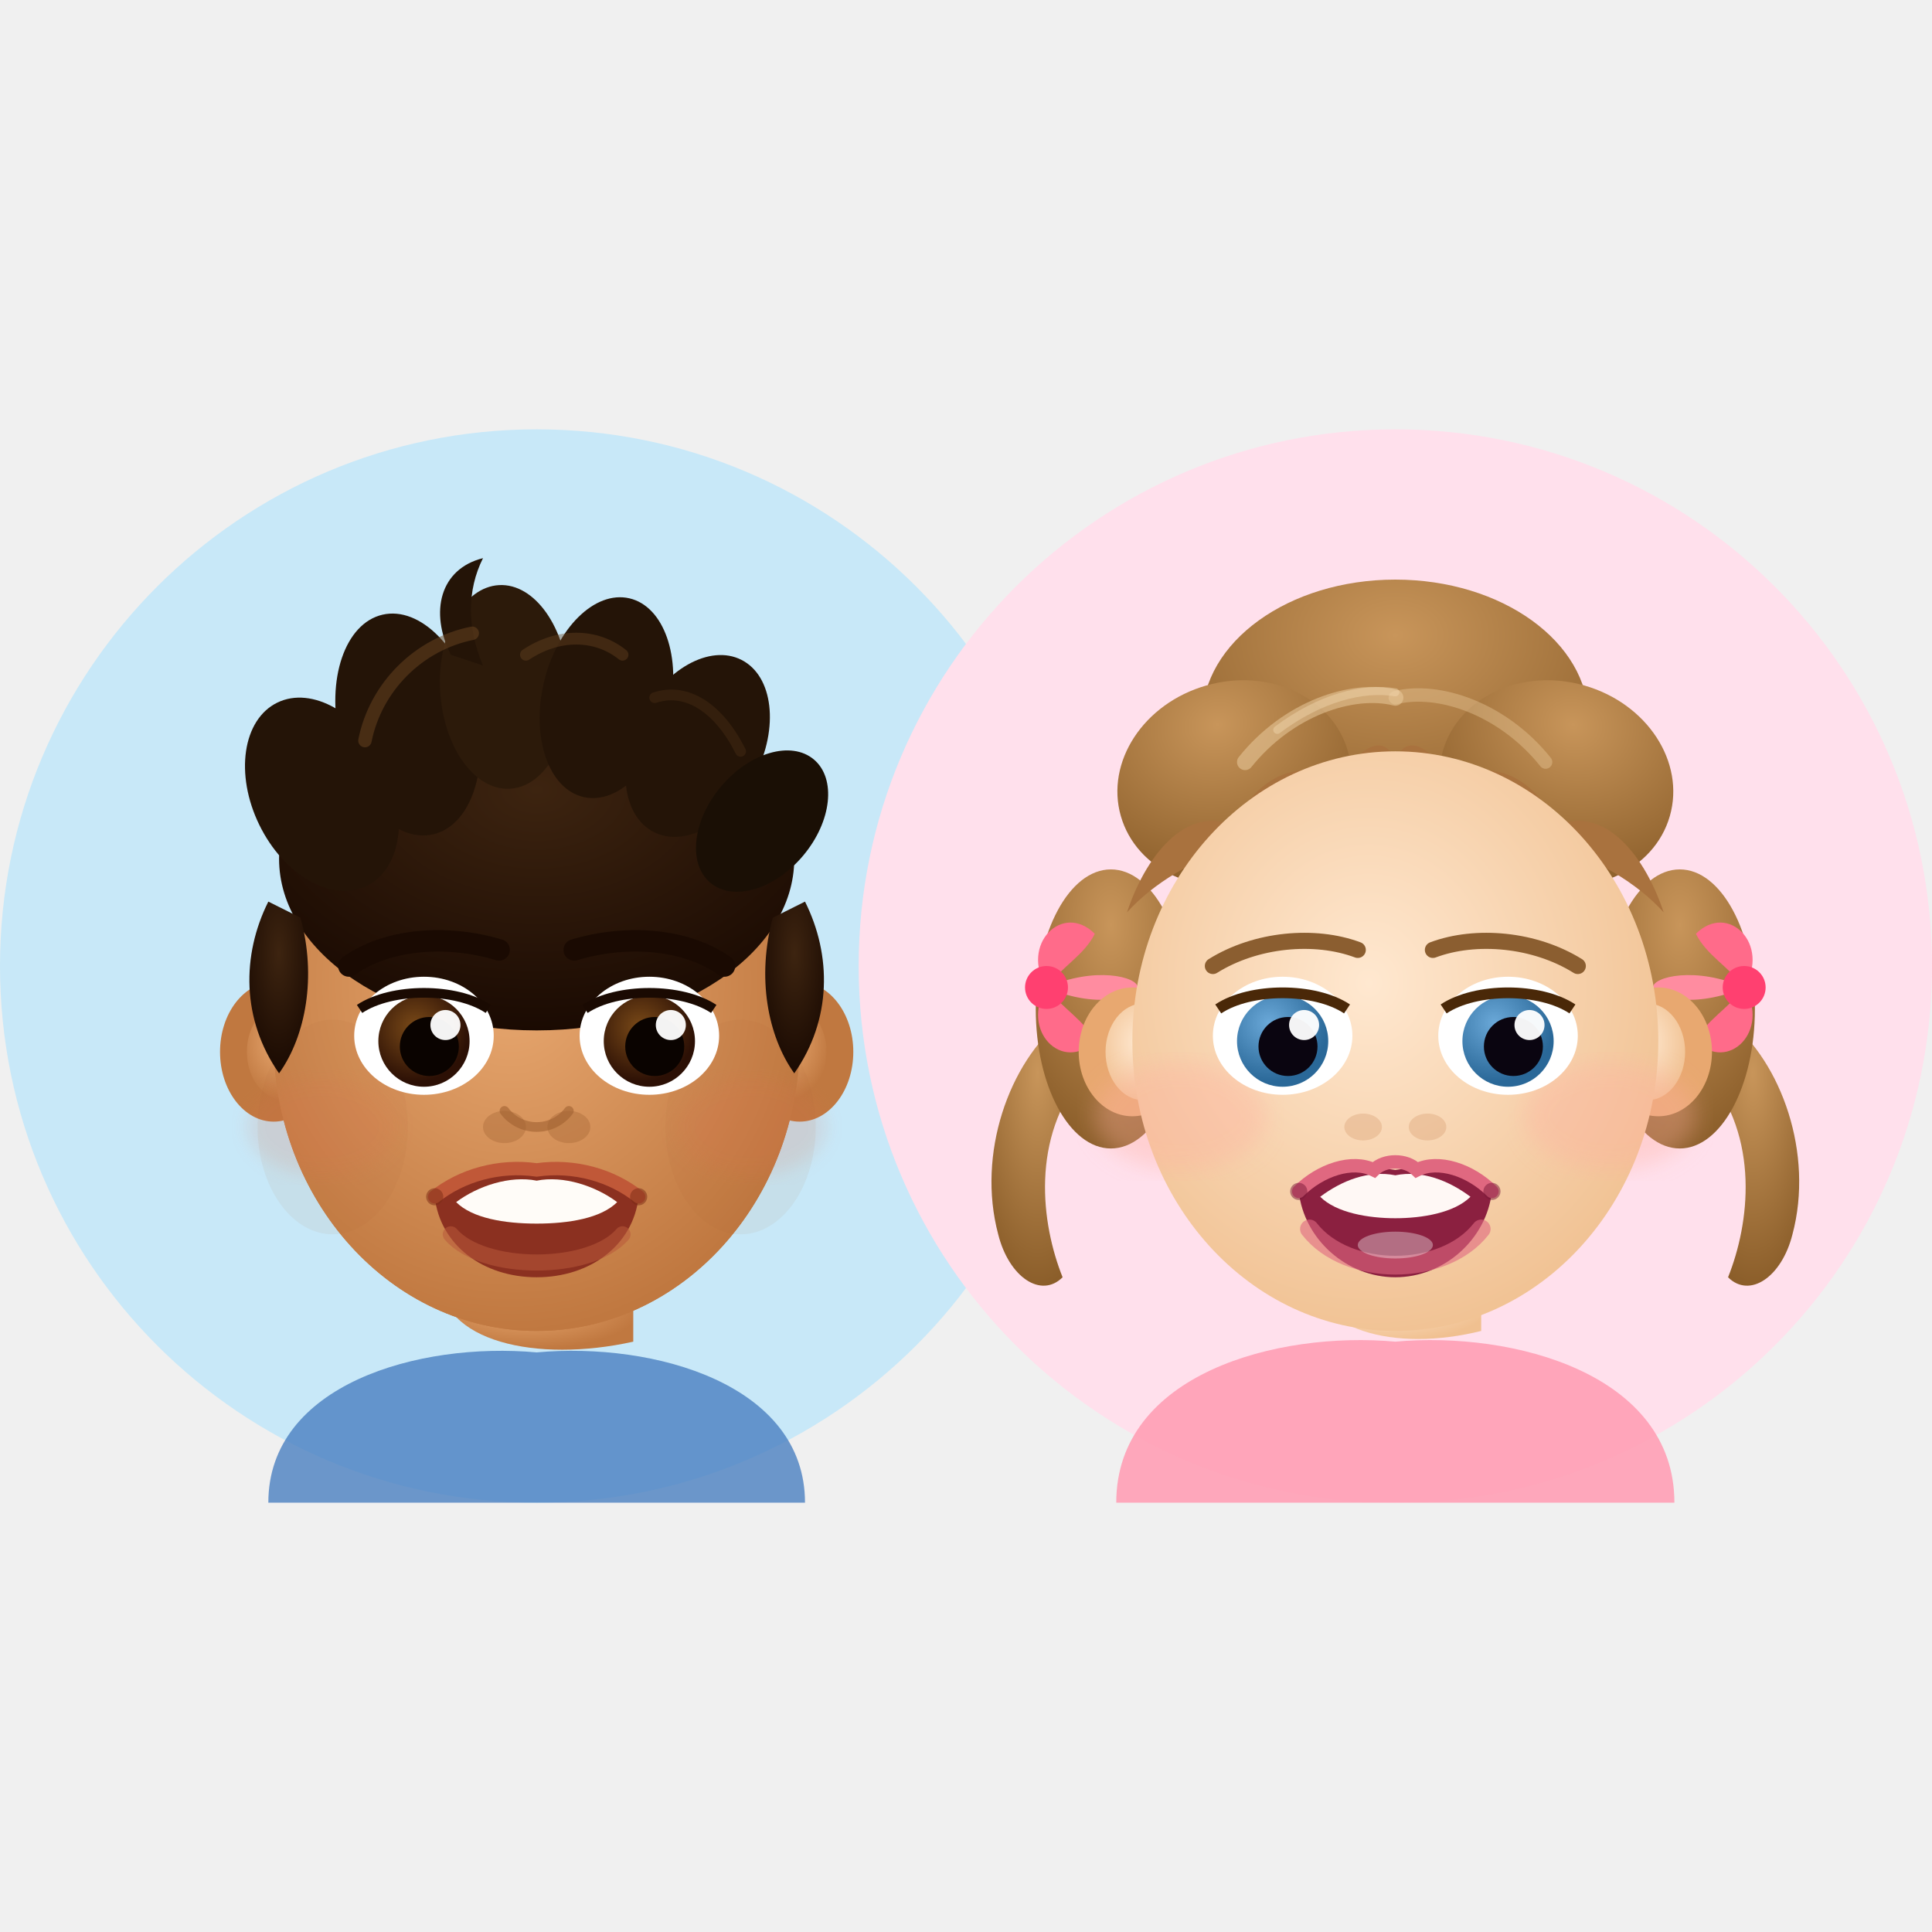
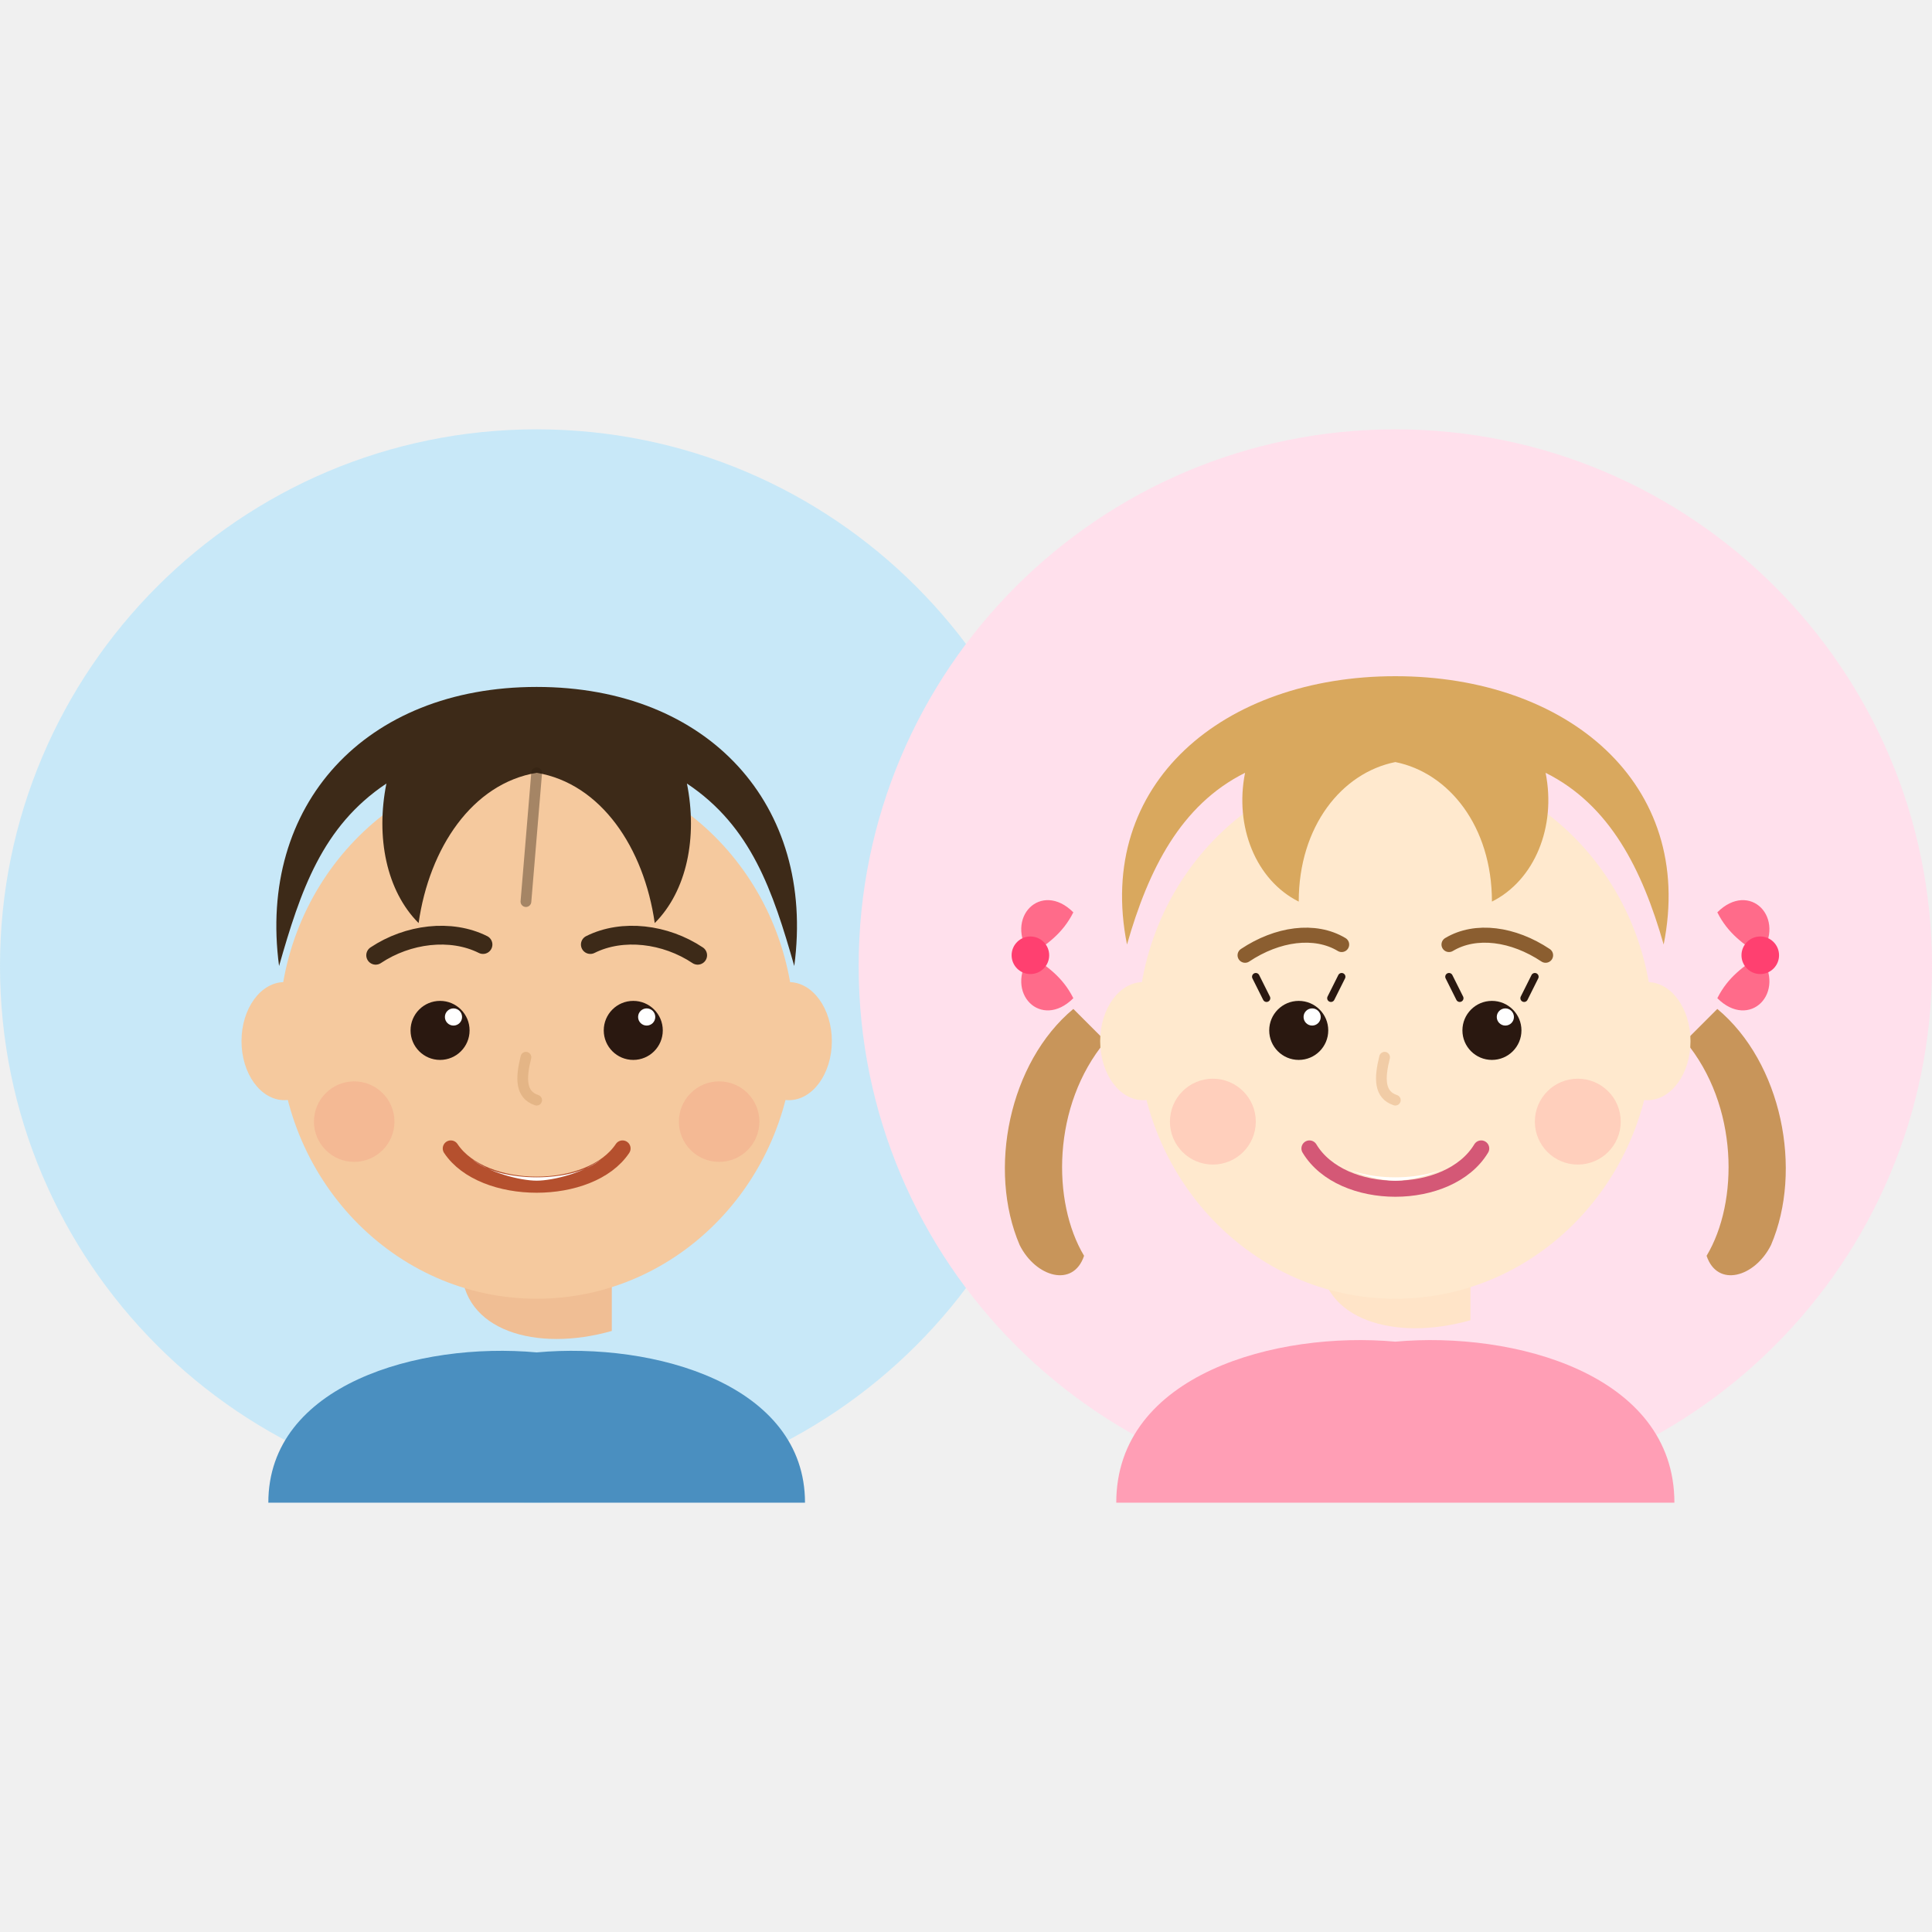
<svg xmlns="http://www.w3.org/2000/svg" width="360" height="360" viewBox="0 0 360 360" fill="none">
-   <defs>
-     <radialGradient id="noah-skin" cx="45%" cy="40%" r="60%">
-       <stop offset="0%" stop-color="#E8A870" />
-       <stop offset="100%" stop-color="#C07840" />
-     </radialGradient>
-     <radialGradient id="noah-hair" cx="50%" cy="30%" r="70%">
-       <stop offset="0%" stop-color="#3D2410" />
-       <stop offset="100%" stop-color="#1A0A02" />
-     </radialGradient>
-     <radialGradient id="noah-iris-l" cx="40%" cy="35%" r="60%">
-       <stop offset="0%" stop-color="#7A4A18" />
-       <stop offset="100%" stop-color="#2C1005" />
-     </radialGradient>
-     <radialGradient id="noah-iris-r" cx="40%" cy="35%" r="60%">
-       <stop offset="0%" stop-color="#7A4A18" />
-       <stop offset="100%" stop-color="#2C1005" />
-     </radialGradient>
-     <filter id="noah-blur">
-       <feGaussianBlur stdDeviation="1.5" />
-     </filter>
-     <clipPath id="noah-face-clip">
-       <ellipse cx="100" cy="114" rx="49" ry="54" />
-     </clipPath>
-     <radialGradient id="emma-skin" cx="45%" cy="40%" r="65%">
-       <stop offset="0%" stop-color="#FFE8D0" />
-       <stop offset="100%" stop-color="#F0C090" />
-     </radialGradient>
-     <radialGradient id="emma-hair" cx="50%" cy="20%" r="80%">
-       <stop offset="0%" stop-color="#C8955A" />
-       <stop offset="100%" stop-color="#8B5E2A" />
-     </radialGradient>
-     <radialGradient id="emma-iris-l" cx="35%" cy="30%" r="65%">
-       <stop offset="0%" stop-color="#6AA8D8" />
-       <stop offset="100%" stop-color="#2A6898" />
-     </radialGradient>
-     <radialGradient id="emma-iris-r" cx="35%" cy="30%" r="65%">
-       <stop offset="0%" stop-color="#6AA8D8" />
-       <stop offset="100%" stop-color="#2A6898" />
-     </radialGradient>
-     <filter id="emma-blur">
-       <feGaussianBlur stdDeviation="2" />
-     </filter>
-   </defs>
  <g transform="translate(0,80)">
    <circle cx="100" cy="100" r="100" fill="#C8E8F8" />
-     <path d="M82 158 C82 170 100 174 118 170 L118 158 Z" fill="url(#noah-skin)" />
-     <path d="M50 200 C50 178 78 170 100 172 C122 170 150 178 150 200 Z" fill="#4A7FC0" opacity="0.8" />
-     <ellipse cx="51" cy="116" rx="10" ry="13" fill="#C07840" />
-     <ellipse cx="53" cy="116" rx="7" ry="9" fill="url(#noah-skin)" />
-     <ellipse cx="149" cy="116" rx="10" ry="13" fill="#C07840" />
-     <ellipse cx="147" cy="116" rx="7" ry="9" fill="url(#noah-skin)" />
-     <ellipse cx="100" cy="114" rx="49" ry="54" fill="url(#noah-skin)" />
-     <ellipse cx="100" cy="114" rx="49" ry="54" fill="url(#noah-skin)" clip-path="url(#noah-face-clip)" />
-     <ellipse cx="62" cy="130" rx="14" ry="20" fill="#A06030" opacity="0.07" />
-     <ellipse cx="138" cy="130" rx="14" ry="20" fill="#A06030" opacity="0.07" />
-     <ellipse cx="100" cy="80" rx="48" ry="32" fill="url(#noah-hair)" />
-     <path d="M50 88 C45 98 45 110 52 120 C57 113 59 102 56 91 Z" fill="url(#noah-hair)" />
-     <path d="M150 88 C155 98 155 110 148 120 C143 113 141 102 144 91 Z" fill="url(#noah-hair)" />
-     <ellipse cx="60" cy="68" rx="13" ry="19" fill="#241407" transform="rotate(-26 60 68)" />
-     <ellipse cx="76" cy="55" rx="13" ry="21" fill="#241407" transform="rotate(-13 76 55)" />
-     <ellipse cx="94" cy="48" rx="12" ry="19" fill="#2C1A0A" transform="rotate(-3 94 48)" />
-     <ellipse cx="113" cy="50" rx="12" ry="19" fill="#241407" transform="rotate(13 113 50)" />
-     <ellipse cx="130" cy="59" rx="12" ry="18" fill="#241407" transform="rotate(27 130 59)" />
-     <ellipse cx="142" cy="73" rx="10" ry="15" fill="#1A0F05" transform="rotate(40 142 73)" />
-     <path d="M84 42 C80 34 82 26 90 24 C87 30 87 37 90 44 Z" fill="#241407" />
-     <path d="M68 58 C70 48 78 40 88 38" stroke="#6B4622" stroke-width="2.5" stroke-linecap="round" opacity="0.5" />
-     <path d="M98 42 C104 38 111 38 116 42" stroke="#6B4622" stroke-width="2.2" stroke-linecap="round" opacity="0.4" />
-     <path d="M122 50 C128 48 134 52 138 60" stroke="#5C3A1A" stroke-width="2" stroke-linecap="round" opacity="0.3" />
-     <path d="M65 100 C72 95 83 94 93 97" stroke="#1A0A02" stroke-width="4" stroke-linecap="round" />
-     <path d="M107 97 C117 94 128 95 135 100" stroke="#1A0A02" stroke-width="4" stroke-linecap="round" />
-     <ellipse cx="79" cy="113" rx="13" ry="11" fill="white" />
-     <ellipse cx="121" cy="113" rx="13" ry="11" fill="white" />
-     <circle cx="79" cy="114" r="8.5" fill="url(#noah-iris-l)" />
-     <circle cx="121" cy="114" r="8.5" fill="url(#noah-iris-r)" />
-     <circle cx="80" cy="115" r="5.5" fill="#0A0300" />
-     <circle cx="122" cy="115" r="5.5" fill="#0A0300" />
-     <circle cx="83" cy="111" r="2.8" fill="white" opacity="0.95" />
-     <circle cx="125" cy="111" r="2.8" fill="white" opacity="0.95" />
-     <path d="M67 108 C73 104 85 104 91 108" stroke="#1A0A02" stroke-width="1.8" fill="none" />
-     <path d="M109 108 C115 104 127 104 133 108" stroke="#1A0A02" stroke-width="1.8" fill="none" />
-     <ellipse cx="94" cy="130" rx="4" ry="3" fill="#A06030" opacity="0.35" />
-     <ellipse cx="106" cy="130" rx="4" ry="3" fill="#A06030" opacity="0.35" />
-     <path d="M94 127 C97 131 103 131 106 127" stroke="#A06030" stroke-width="1.8" fill="none" stroke-linecap="round" opacity="0.6" />
-     <ellipse cx="60" cy="130" rx="14" ry="9" fill="#E07050" opacity="0.14" filter="url(#noah-blur)" />
-     <ellipse cx="140" cy="130" rx="14" ry="9" fill="#E07050" opacity="0.14" filter="url(#noah-blur)" />
-     <path d="M81 143 C86 140 93 138 100 139 C107 138 114 140 119 143 C118 152 110 158 100 158 C90 158 82 152 81 143 Z" fill="#8B3020" />
-     <path d="M85 144 C89 141 95 139 100 140 C105 139 111 141 115 144 C112 147 106 148 100 148 C94 148 88 147 85 144 Z" fill="#FFFCF8" />
-     <path d="M81 143 C86 139 93 137 100 138 C107 137 114 139 119 143" stroke="#C05838" stroke-width="2.5" stroke-linecap="round" />
-     <path d="M84 150 C90 157 110 157 116 150" stroke="#B8583A" stroke-width="3" stroke-linecap="round" opacity="0.55" />
-     <circle cx="81" cy="143" r="1.6" fill="#7A2A14" opacity="0.5" />
-     <circle cx="119" cy="143" r="1.6" fill="#7A2A14" opacity="0.5" />
+     <path d="M50 200 C50 178 78 170 100 172 C122 170 150 178 150 200 Z" fill="#4A8FC0" />
+     <path d="M86 156 C86 168 100 172 114 168 L114 156 Z" fill="#F0BE94" />
+     <ellipse cx="53" cy="114" rx="8" ry="11" fill="#F5C99E" />
+     <ellipse cx="147" cy="114" rx="8" ry="11" fill="#F5C99E" />
+     <ellipse cx="100" cy="112" rx="48" ry="50" fill="#F5C99E" />
+     <path d="M52 100 C48 70 68 48 100 48 C132 48 152 70 148 100 C144 86 140 74 128 66 C130 76 128 86 122 92 C120 78 112 66 100 64 C88 66 80 78 78 92 C72 86 70 76 72 66 C60 74 56 86 52 100 Z" fill="#3D2A18" />
+     <path d="M100 64 L98 88" stroke="#2C1D0F" stroke-width="2" stroke-linecap="round" opacity="0.4" />
+     <path d="M70 98 C76 94 84 93 90 96" stroke="#3D2A18" stroke-width="3.5" stroke-linecap="round" />
+     <path d="M110 96 C116 93 124 94 130 98" stroke="#3D2A18" stroke-width="3.5" stroke-linecap="round" />
+     <circle cx="82" cy="112" r="5.5" fill="#2A1810" />
+     <circle cx="118" cy="112" r="5.5" fill="#2A1810" />
+     <circle cx="84.5" cy="109.5" r="1.6" fill="white" />
+     <circle cx="120.5" cy="109.5" r="1.6" fill="white" />
+     <path d="M98 117 C97 121 97 124 100 125" stroke="#D9A876" stroke-width="2" stroke-linecap="round" opacity="0.6" />
+     <circle cx="66" cy="129" r="7.5" fill="#F49A82" opacity="0.35" />
+     <circle cx="134" cy="129" r="7.5" fill="#F49A82" opacity="0.35" />
+     <path d="M84 134 C90 143 110 143 116 134" stroke="#B5502E" stroke-width="3" stroke-linecap="round" />
+     <path d="M88 136 C93 140.5 107 140.5 112 136 C109 138.5 103 140 100 140 C97 140 91 138.5 88 136 Z" fill="white" />
  </g>
  <g transform="translate(160,80)">
    <circle cx="100" cy="100" r="100" fill="#FFE0EC" />
-     <path d="M84 156 C84 168 100 172 116 168 L116 156 Z" fill="url(#emma-skin)" />
-     <path d="M48 200 C48 176 78 168 100 170 C122 168 152 176 152 200 Z" fill="#FF9EB5" opacity="0.9" />
-     <path d="M38 110 C28 118 22 135 26 150 C28 158 34 162 38 158 C34 148 32 132 42 120 Z" fill="url(#emma-hair)" />
-     <path d="M162 110 C172 118 178 135 174 150 C172 158 166 162 162 158 C166 148 168 132 158 120 Z" fill="url(#emma-hair)" />
-     <ellipse cx="100" cy="54" rx="36" ry="26" fill="url(#emma-hair)" />
-     <ellipse cx="70" cy="66" rx="22" ry="19" fill="url(#emma-hair)" transform="rotate(-16 70 66)" />
-     <ellipse cx="130" cy="66" rx="22" ry="19" fill="url(#emma-hair)" transform="rotate(16 130 66)" />
-     <ellipse cx="47" cy="108" rx="14" ry="26" fill="url(#emma-hair)" />
-     <ellipse cx="153" cy="108" rx="14" ry="26" fill="url(#emma-hair)" />
-     <path d="M50 90 C54 78 62 70 70 74 C73 66 82 60 90 66 C93 58 100 56 100 64 C100 56 107 58 110 66 C118 60 127 66 130 74 C138 70 146 78 150 90 C140 79 121 73 100 73 C79 73 60 79 50 90 Z" fill="#A9723E" />
-     <path d="M66 76 C65 80 65 85 67 89" stroke="#8B5E2A" stroke-width="1" stroke-linecap="round" opacity="0.4" />
-     <path d="M85 66 C84 71 84 76 86 81" stroke="#8B5E2A" stroke-width="1" stroke-linecap="round" opacity="0.4" />
-     <path d="M115 66 C116 71 116 76 114 81" stroke="#8B5E2A" stroke-width="1" stroke-linecap="round" opacity="0.4" />
-     <path d="M134 76 C135 80 135 85 133 89" stroke="#8B5E2A" stroke-width="1" stroke-linecap="round" opacity="0.4" />
-     <path d="M72 62 C80 52 92 48 100 50" stroke="#EACB9C" stroke-width="3" stroke-linecap="round" opacity="0.55" />
-     <path d="M100 50 C108 48 120 52 128 62" stroke="#EACB9C" stroke-width="2.5" stroke-linecap="round" opacity="0.4" />
-     <path d="M78 56 C86 50 94 48 100 49" stroke="#F5DDB5" stroke-width="1.5" stroke-linecap="round" opacity="0.4" />
-     <path d="M35 104 C30 96 38 88 44 94 C42 98 38 100 35 104 Z" fill="#FF6B8A" />
-     <path d="M35 104 C30 112 38 120 44 114 C42 110 38 108 35 104 Z" fill="#FF6B8A" />
-     <path d="M35 104 C44 100 52 102 52 104 C52 106 44 108 35 104 Z" fill="#FF8CA0" />
-     <circle cx="35" cy="104" r="4" fill="#FF4070" />
-     <path d="M165 104 C170 96 162 88 156 94 C158 98 162 100 165 104 Z" fill="#FF6B8A" />
-     <path d="M165 104 C170 112 162 120 156 114 C158 110 162 108 165 104 Z" fill="#FF6B8A" />
-     <path d="M165 104 C156 100 148 102 148 104 C148 106 156 108 165 104 Z" fill="#FF8CA0" />
-     <circle cx="165" cy="104" r="4" fill="#FF4070" />
-     <ellipse cx="51" cy="116" rx="10" ry="12" fill="#E8A870" />
-     <ellipse cx="53" cy="116" rx="7" ry="9" fill="url(#emma-skin)" />
-     <ellipse cx="149" cy="116" rx="10" ry="12" fill="#E8A870" />
-     <ellipse cx="147" cy="116" rx="7" ry="9" fill="url(#emma-skin)" />
-     <ellipse cx="100" cy="114" rx="49" ry="54" fill="url(#emma-skin)" />
-     <ellipse cx="60" cy="128" rx="16" ry="10" fill="#FFB0A0" opacity="0.35" filter="url(#emma-blur)" />
-     <ellipse cx="140" cy="128" rx="16" ry="10" fill="#FFB0A0" opacity="0.35" filter="url(#emma-blur)" />
-     <path d="M66 100 C74 95 85 94 93 97" stroke="#8B5E30" stroke-width="3" stroke-linecap="round" />
-     <path d="M107 97 C115 94 126 95 134 100" stroke="#8B5E30" stroke-width="3" stroke-linecap="round" />
-     <ellipse cx="79" cy="113" rx="13" ry="11" fill="white" />
-     <ellipse cx="121" cy="113" rx="13" ry="11" fill="white" />
-     <circle cx="79" cy="114" r="8.5" fill="url(#emma-iris-l)" />
-     <circle cx="121" cy="114" r="8.5" fill="url(#emma-iris-r)" />
-     <circle cx="80" cy="115" r="5.5" fill="#0A0510" />
-     <circle cx="122" cy="115" r="5.5" fill="#0A0510" />
-     <circle cx="83" cy="111" r="2.8" fill="white" opacity="0.95" />
-     <circle cx="125" cy="111" r="2.8" fill="white" opacity="0.95" />
-     <path d="M67 108 C73 104 85 104 91 108" stroke="#4A2808" stroke-width="2" fill="none" />
-     <path d="M109 108 C115 104 127 104 133 108" stroke="#4A2808" stroke-width="2" fill="none" />
-     <ellipse cx="94" cy="130" rx="3.5" ry="2.5" fill="#D09060" opacity="0.3" />
-     <ellipse cx="106" cy="130" rx="3.5" ry="2.5" fill="#D09060" opacity="0.3" />
-     <path d="M82 142 C87 139 94 137 100 138 C106 137 113 139 118 142 C117 151 109 158 100 158 C91 158 83 151 82 142 Z" fill="#8B2040" />
-     <path d="M86 143 C90 140 95 138 100 139 C105 138 110 140 114 143 C111 146 105 147 100 147 C95 147 89 146 86 143 Z" fill="#FFF8F5" />
-     <path d="M82 142 C86 138 92 136 96 138 C98 136 102 136 104 138 C108 136 114 138 118 142" stroke="#E06880" stroke-width="2.5" stroke-linecap="round" />
-     <path d="M84 149 C91 158 109 158 116 149" stroke="#E06880" stroke-width="3.5" stroke-linecap="round" opacity="0.6" />
-     <ellipse cx="100" cy="152" rx="7" ry="2.5" fill="white" opacity="0.35" />
-     <circle cx="82" cy="142" r="1.6" fill="#7A1838" opacity="0.5" />
-     <circle cx="118" cy="142" r="1.6" fill="#7A1838" opacity="0.5" />
+     <path d="M48 200 C48 176 78 168 100 170 C122 168 152 176 152 200 Z" fill="#FF9EB5" />
+     <path d="M40 108 C28 118 24 138 30 152 C33 158 40 160 42 154 C36 144 36 126 46 114 Z" fill="#C8955A" />
+     <path d="M160 108 C172 118 176 138 170 152 C167 158 160 160 158 154 C164 144 164 126 154 114 Z" fill="#C8955A" />
+     <path d="M86 154 C86 166 100 170 114 166 L114 154 Z" fill="#FFE4C8" />
+     <ellipse cx="53" cy="114" rx="8" ry="11" fill="#FFE9CE" />
+     <ellipse cx="147" cy="114" rx="8" ry="11" fill="#FFE9CE" />
+     <ellipse cx="100" cy="112" rx="48" ry="50" fill="#FFE9CE" />
+     <path d="M50 96 C44 66 68 46 100 46 C132 46 156 66 150 96 C146 82 140 70 128 64 C130 74 126 84 118 88 C118 74 110 64 100 62 C90 64 82 74 82 88 C74 84 70 74 72 64 C60 70 54 82 50 96 Z" fill="#D9A85E" />
+     <path d="M32 98 C27 91 34 84 40 90 C38 94 35 96 32 98 Z" fill="#FF6B8A" />
+     <path d="M32 98 C27 105 34 112 40 106 C38 102 35 100 32 98 Z" fill="#FF6B8A" />
+     <circle cx="32" cy="98" r="3.5" fill="#FF4070" />
+     <path d="M168 98 C173 91 166 84 160 90 C162 94 165 96 168 98 Z" fill="#FF6B8A" />
+     <path d="M168 98 C173 105 166 112 160 106 C162 102 165 100 168 98 Z" fill="#FF6B8A" />
+     <circle cx="168" cy="98" r="3.5" fill="#FF4070" />
+     <path d="M72 98 C78 94 85 93 90 96" stroke="#8B5E30" stroke-width="2.8" stroke-linecap="round" />
+     <path d="M110 96 C115 93 122 94 128 98" stroke="#8B5E30" stroke-width="2.8" stroke-linecap="round" />
+     <circle cx="82" cy="112" r="5.5" fill="#2A1810" />
+     <circle cx="118" cy="112" r="5.5" fill="#2A1810" />
+     <circle cx="84.5" cy="109.5" r="1.6" fill="white" />
+     <circle cx="120.5" cy="109.5" r="1.6" fill="white" />
+     <path d="M76 106 L74 102" stroke="#2A1810" stroke-width="1.4" stroke-linecap="round" />
+     <path d="M88 106 L90 102" stroke="#2A1810" stroke-width="1.4" stroke-linecap="round" />
+     <path d="M112 106 L110 102" stroke="#2A1810" stroke-width="1.4" stroke-linecap="round" />
+     <path d="M124 106 L126 102" stroke="#2A1810" stroke-width="1.4" stroke-linecap="round" />
+     <path d="M98 117 C97 121 97 124 100 125" stroke="#E8B98C" stroke-width="2" stroke-linecap="round" opacity="0.6" />
+     <circle cx="66" cy="129" r="8" fill="#FFA8A0" opacity="0.4" />
+     <circle cx="134" cy="129" r="8" fill="#FFA8A0" opacity="0.4" />
+     <path d="M84 134 C90 144 110 144 116 134" stroke="#D45876" stroke-width="3" stroke-linecap="round" />
+     <path d="M88 136 C93 140.5 107 140.5 112 136 C109 138.5 103 140 100 140 C97 140 91 138.5 88 136 Z" fill="white" />
  </g>
</svg>
